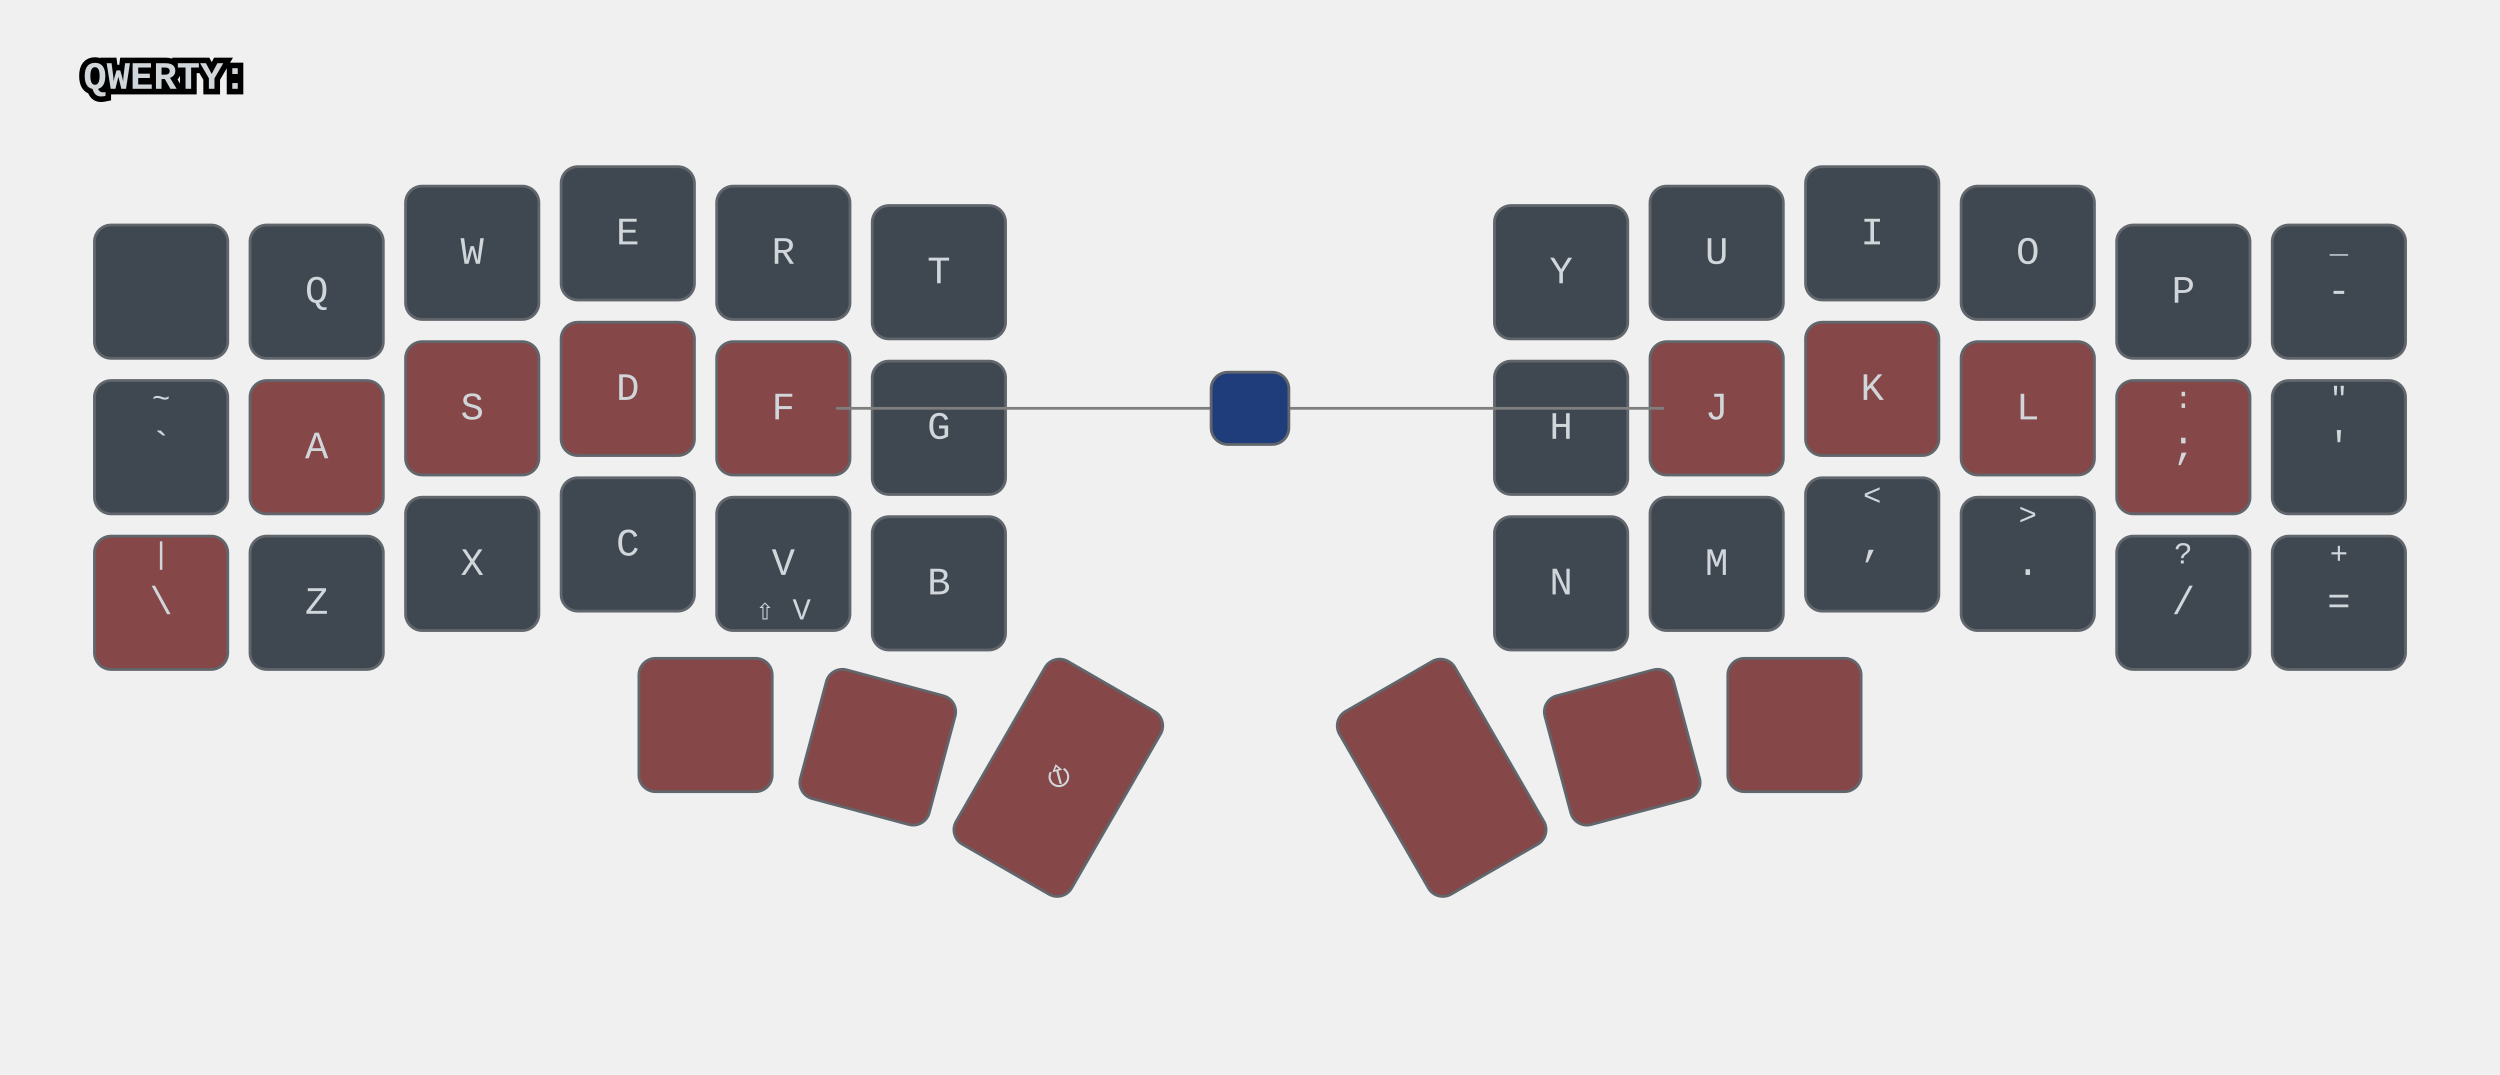
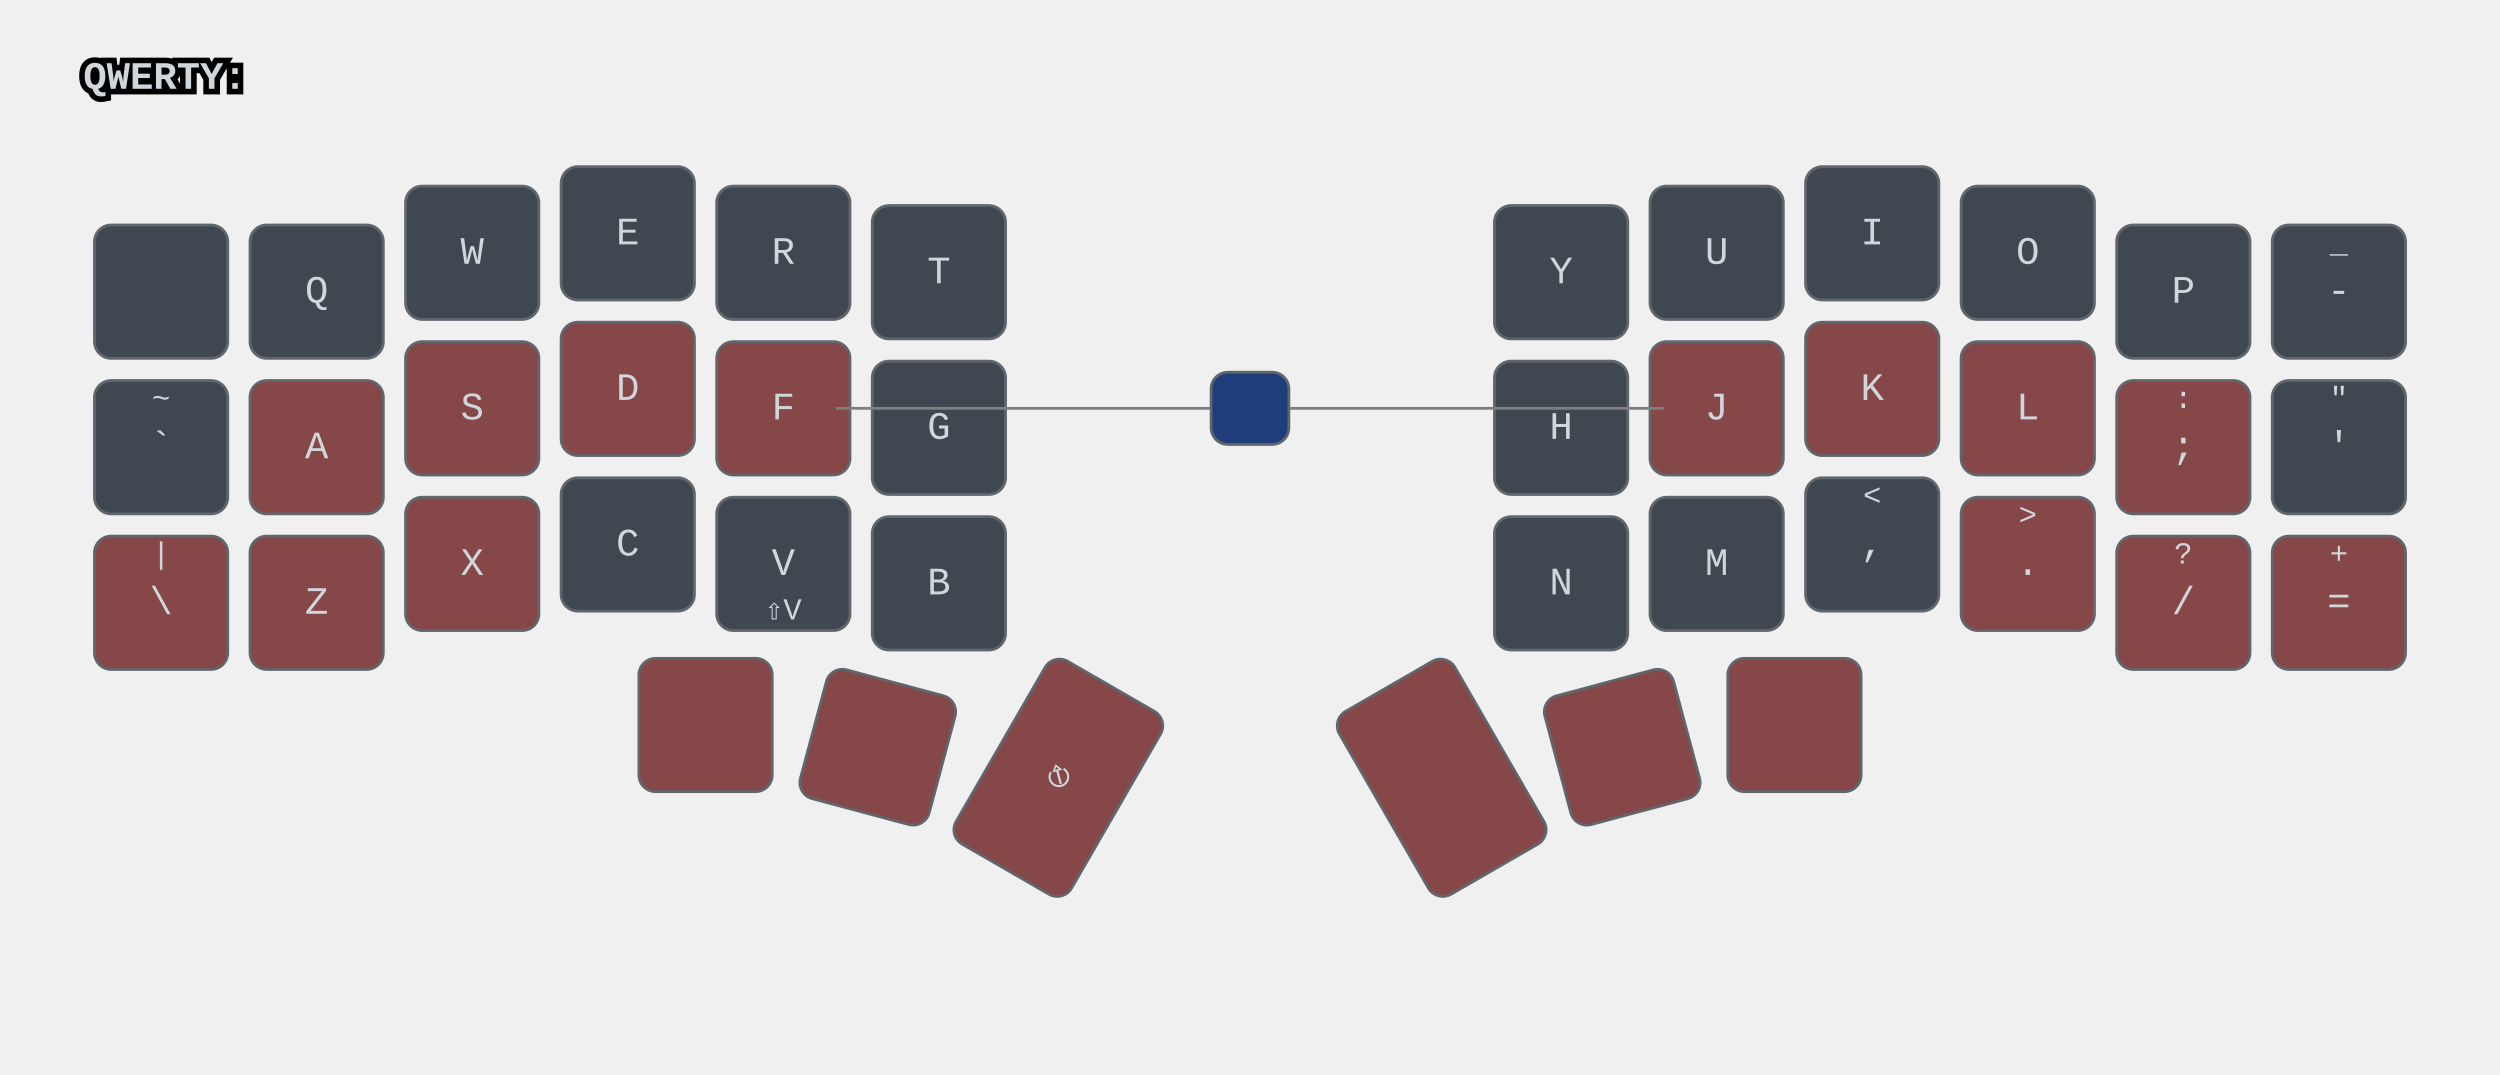
<svg xmlns="http://www.w3.org/2000/svg" xmlns:xlink="http://www.w3.org/1999/xlink" width="900" height="387" viewBox="0 0 900 387" class="keymap">
  <defs>/* start glyphs */
<svg id="mdi:apple-keyboard-caps">
      <svg id="mdi-apple-keyboard-caps" viewBox="0 0 24 24">
        <path d="M15,14V8H17.17L12,2.83L6.83,8H9V14H15M12,0L22,10H17V16H7V10H2L12,0M7,18H17V24H7V18M15,20H9V22H15V20Z" />
      </svg>
    </svg>
    <svg id="mdi:apple-keyboard-command">
      <svg id="mdi-apple-keyboard-command" viewBox="0 0 24 24">
        <path d="M6,2A4,4 0 0,1 10,6V8H14V6A4,4 0 0,1 18,2A4,4 0 0,1 22,6A4,4 0 0,1 18,10H16V14H18A4,4 0 0,1 22,18A4,4 0 0,1 18,22A4,4 0 0,1 14,18V16H10V18A4,4 0 0,1 6,22A4,4 0 0,1 2,18A4,4 0 0,1 6,14H8V10H6A4,4 0 0,1 2,6A4,4 0 0,1 6,2M16,18A2,2 0 0,0 18,20A2,2 0 0,0 20,18A2,2 0 0,0 18,16H16V18M14,10H10V14H14V10M6,16A2,2 0 0,0 4,18A2,2 0 0,0 6,20A2,2 0 0,0 8,18V16H6M8,6A2,2 0 0,0 6,4A2,2 0 0,0 4,6A2,2 0 0,0 6,8H8V6M18,8A2,2 0 0,0 20,6A2,2 0 0,0 18,4A2,2 0 0,0 16,6V8H18Z" />
      </svg>
    </svg>
    <svg id="mdi:apple-keyboard-control">
      <svg id="mdi-apple-keyboard-control" viewBox="0 0 24 24">
        <path d="M19.78,11.78L18.36,13.19L12,6.83L5.64,13.19L4.22,11.78L12,4L19.78,11.78Z" />
      </svg>
    </svg>
    <svg id="mdi:apple-keyboard-option">
      <svg id="mdi-apple-keyboard-option" viewBox="0 0 24 24">
        <path d="M3,4H9.11L16.15,18H21V20H14.88L7.84,6H3V4M14,4H21V6H14V4Z" />
      </svg>
    </svg>
    <svg id="mdi:apple-keyboard-shift">
      <svg id="mdi-apple-keyboard-shift" viewBox="0 0 24 24">
        <path d="M15,18V12H17.17L12,6.83L6.83,12H9V18H15M12,4L22,14H17V20H7V14H2L12,4Z" />
      </svg>
    </svg>
    <svg id="mdi:backspace">
      <svg id="mdi-backspace" viewBox="0 0 24 24">
        <path d="M22,3H7C6.31,3 5.77,3.35 5.41,3.88L0,12L5.41,20.11C5.77,20.64 6.31,21 7,21H22A2,2 0 0,0 24,19V5A2,2 0 0,0 22,3M19,15.59L17.59,17L14,13.41L10.41,17L9,15.59L12.59,12L9,8.41L10.41,7L14,10.59L17.59,7L19,8.41L15.41,12" />
      </svg>
    </svg>
    <svg id="mdi:backspace-reverse">
      <svg id="mdi-backspace-reverse" viewBox="0 0 24 24">
        <path d="M2,21H17C17.7,21 18.2,20.6 18.6,20.1L24,12L18.6,3.9C18.2,3.4 17.7,3 17,3H2A2,2 0 0,0 0,5V19A2,2 0 0,0 2,21M5,8.4L6.4,7L10,10.6L13.6,7L15,8.4L11.4,12L15,15.6L13.6,17L10,13.4L6.4,17L5,15.6L8.6,12" />
      </svg>
    </svg>
    <svg id="mdi:bluetooth-connect">
      <svg id="mdi-bluetooth-connect" viewBox="0 0 24 24">
        <path d="M19,10L17,12L19,14L21,12M14.88,16.29L13,18.17V14.41M13,5.83L14.88,7.71L13,9.58M17.71,7.71L12,2H11V9.58L6.41,5L5,6.41L10.59,12L5,17.58L6.41,19L11,14.41V22H12L17.71,16.29L13.41,12M7,12L5,10L3,12L5,14L7,12Z" />
      </svg>
    </svg>
    <svg id="mdi:bluetooth-off">
      <svg id="mdi-bluetooth-off" viewBox="0 0 24 24">
        <path d="M13,5.83L14.88,7.71L13.28,9.31L14.69,10.72L17.71,7.7L12,2H11V7.03L13,9.03M5.41,4L4,5.41L10.59,12L5,17.59L6.41,19L11,14.41V22H12L16.29,17.71L18.59,20L20,18.59M13,18.17V14.41L14.88,16.29" />
      </svg>
    </svg>
    <svg id="mdi:brightness-5">
      <svg id="mdi-brightness-5" viewBox="0 0 24 24">
        <path d="M12,18A6,6 0 0,1 6,12A6,6 0 0,1 12,6A6,6 0 0,1 18,12A6,6 0 0,1 12,18M20,15.31L23.31,12L20,8.69V4H15.31L12,0.69L8.69,4H4V8.69L0.69,12L4,15.31V20H8.69L12,23.31L15.31,20H20V15.31Z" />
      </svg>
    </svg>
    <svg id="mdi:brightness-7">
      <svg id="mdi-brightness-7" viewBox="0 0 24 24">
        <path d="M12,8A4,4 0 0,0 8,12A4,4 0 0,0 12,16A4,4 0 0,0 16,12A4,4 0 0,0 12,8M12,18A6,6 0 0,1 6,12A6,6 0 0,1 12,6A6,6 0 0,1 18,12A6,6 0 0,1 12,18M20,8.69V4H15.31L12,0.69L8.69,4H4V8.69L0.69,12L4,15.31V20H8.69L12,23.31L15.31,20H20V15.31L23.31,12L20,8.69Z" />
      </svg>
    </svg>
    <svg id="mdi:code-block-tags">
      <svg id="mdi-code-block-tags" viewBox="0 0 24 24">
        <path d="M5.59 3.41L7 4.82L3.82 8L7 11.18L5.59 12.6L1 8L5.59 3.41M11.41 3.41L16 8L11.41 12.6L10 11.18L13.18 8L10 4.82L11.41 3.41M22 6V18C22 19.11 21.11 20 20 20H4C2.9 20 2 19.11 2 18V14H4V18H20V6H17.03V4H20C21.11 4 22 4.89 22 6Z" />
      </svg>
    </svg>
    <svg id="mdi:content-copy">
      <svg id="mdi-content-copy" viewBox="0 0 24 24">
        <path d="M19,21H8V7H19M19,5H8A2,2 0 0,0 6,7V21A2,2 0 0,0 8,23H19A2,2 0 0,0 21,21V7A2,2 0 0,0 19,5M16,1H4A2,2 0 0,0 2,3V17H4V3H16V1Z" />
      </svg>
    </svg>
    <svg id="mdi:content-cut">
      <svg id="mdi-content-cut" viewBox="0 0 24 24">
        <path d="M19,3L13,9L15,11L22,4V3M12,12.5A0.5,0.5 0 0,1 11.5,12A0.5,0.5 0 0,1 12,11.5A0.5,0.5 0 0,1 12.5,12A0.5,0.5 0 0,1 12,12.5M6,20A2,2 0 0,1 4,18C4,16.89 4.9,16 6,16A2,2 0 0,1 8,18C8,19.11 7.1,20 6,20M6,8A2,2 0 0,1 4,6C4,4.89 4.9,4 6,4A2,2 0 0,1 8,6C8,7.11 7.1,8 6,8M9.64,7.64C9.87,7.14 10,6.59 10,6A4,4 0 0,0 6,2A4,4 0 0,0 2,6A4,4 0 0,0 6,10C6.59,10 7.14,9.87 7.64,9.64L10,12L7.64,14.36C7.14,14.13 6.59,14 6,14A4,4 0 0,0 2,18A4,4 0 0,0 6,22A4,4 0 0,0 10,18C10,17.41 9.87,16.86 9.64,16.36L12,14L19,21H22V20L9.64,7.64Z" />
      </svg>
    </svg>
    <svg id="mdi:content-paste">
      <svg id="mdi-content-paste" viewBox="0 0 24 24">
        <path d="M19,20H5V4H7V7H17V4H19M12,2A1,1 0 0,1 13,3A1,1 0 0,1 12,4A1,1 0 0,1 11,3A1,1 0 0,1 12,2M19,2H14.82C14.4,0.84 13.3,0 12,0C10.7,0 9.6,0.84 9.18,2H5A2,2 0 0,0 3,4V20A2,2 0 0,0 5,22H19A2,2 0 0,0 21,20V4A2,2 0 0,0 19,2Z" />
      </svg>
    </svg>
    <svg id="mdi:dock-window">
      <svg id="mdi-dock-window" viewBox="0 0 24 24">
        <path d="M18 18V20H4A2 2 0 0 1 2 18V8H4V18M22 6V14A2 2 0 0 1 20 16H8A2 2 0 0 1 6 14V6A2 2 0 0 1 8 4H20A2 2 0 0 1 22 6M20 6H8V14H20Z" />
      </svg>
    </svg>
    <svg id="mdi:folder-search-outline">
      <svg id="mdi-folder-search-outline" viewBox="0 0 24 24">
        <path d="M16.5,12C19,12 21,14 21,16.5C21,17.38 20.75,18.21 20.31,18.9L23.39,22L22,23.39L18.88,20.32C18.19,20.75 17.37,21 16.5,21C14,21 12,19 12,16.5C12,14 14,12 16.5,12M16.5,14A2.5,2.5 0 0,0 14,16.5A2.5,2.5 0 0,0 16.5,19A2.5,2.5 0 0,0 19,16.5A2.5,2.5 0 0,0 16.5,14M19,8H3V18H10.17C10.34,18.72 10.63,19.39 11,20H3C1.89,20 1,19.1 1,18V6C1,4.89 1.89,4 3,4H9L11,6H19A2,2 0 0,1 21,8V11.81C20.42,11.26 19.75,10.81 19,10.5V8Z" />
      </svg>
    </svg>
    <svg id="mdi:format-letter-ends-with">
      <svg id="mdi-format-letter-ends-with" viewBox="0 0 24 24">
        <path d="M11.14 4L6.43 16H8.36L9.32 13.43H14.67L15.64 16H17.57L12.86 4M12 6.29L14.03 11.71H9.96M20 14V18H2V20H22V14Z" />
      </svg>
    </svg>
    <svg id="mdi:format-letter-starts-with">
      <svg id="mdi-format-letter-starts-with" viewBox="0 0 24 24">
        <path d="M11.14 4L6.43 16H8.36L9.32 13.43H14.67L15.64 16H17.57L12.86 4M12 6.29L14.03 11.71H9.96M4 18V15H2V20H22V18Z" />
      </svg>
    </svg>
    <svg id="mdi:format-pilcrow-arrow-left">
      <svg id="mdi-format-pilcrow-arrow-left" viewBox="0 0 24 24">
        <path d="M8,17V14L4,18L8,22V19H20V17M10,10V15H12V4H14V15H16V4H18V2H10A4,4 0 0,0 6,6A4,4 0 0,0 10,10Z" />
      </svg>
    </svg>
    <svg id="mdi:format-pilcrow-arrow-right">
      <svg id="mdi-format-pilcrow-arrow-right" viewBox="0 0 24 24">
        <path d="M21,18L17,14V17H5V19H17V22M9,10V15H11V4H13V15H15V4H17V2H9A4,4 0 0,0 5,6A4,4 0 0,0 9,10Z" />
      </svg>
    </svg>
    <svg id="mdi:keyboard-return">
      <svg id="mdi-keyboard-return" viewBox="0 0 24 24">
        <path d="M19,7V11H5.83L9.41,7.41L8,6L2,12L8,18L9.41,16.58L5.83,13H21V7H19Z" />
      </svg>
    </svg>
    <svg id="mdi:keyboard-space">
      <svg id="mdi-keyboard-space" viewBox="0 0 24 24">
        <path d="M3 15H5V19H19V15H21V19C21 20.1 20.1 21 19 21H5C3.9 21 3 20.1 3 19V15Z" />
      </svg>
    </svg>
    <svg id="mdi:keyboard-tab">
      <svg id="mdi-keyboard-tab" viewBox="0 0 24 24">
        <path d="M20,18H22V6H20M11.59,7.41L15.17,11H1V13H15.17L11.59,16.58L13,18L19,12L13,6L11.59,7.41Z" />
      </svg>
    </svg>
    <svg id="mdi:keyboard-variant">
      <svg id="mdi-keyboard-variant" viewBox="0 0 24 24">
        <path d="M6,16H18V18H6V16M6,13V15H2V13H6M7,15V13H10V15H7M11,15V13H13V15H11M14,15V13H17V15H14M18,15V13H22V15H18M2,10H5V12H2V10M19,12V10H22V12H19M18,12H16V10H18V12M8,12H6V10H8V12M12,12H9V10H12V12M15,12H13V10H15V12M2,9V7H4V9H2M5,9V7H7V9H5M8,9V7H10V9H8M11,9V7H13V9H11M14,9V7H16V9H14M17,9V7H22V9H17Z" />
      </svg>
    </svg>
    <svg id="mdi:lightbulb-on-20">
      <svg id="mdi-lightbulb-on-20" viewBox="0 0 24 24">
        <path d="M1 11H4V13H1V11M4.9 3.5L3.5 4.9L5.6 7L7 5.6L4.9 3.5M13 1H11V4H13V1M20 11V13H23V11H20M10 22C10 22.6 10.4 23 11 23H13C13.6 23 14 22.6 14 22V21H10V22M19.1 3.5L17 5.6L18.4 7L20.5 4.9L19.1 3.5M18 12C18 14.2 16.8 16.2 15 17.2V19C15 19.6 14.6 20 14 20H10C9.4 20 9 19.6 9 19V17.2C7.2 16.2 6 14.2 6 12C6 8.7 8.7 6 12 6S18 8.7 18 12M16 12C16 9.79 14.21 8 12 8S8 9.79 8 12 9.79 16 12 16 16 14.21 16 12Z" />
      </svg>
    </svg>
    <svg id="mdi:lightbulb-on-90">
      <svg id="mdi-lightbulb-on-90" viewBox="0 0 24 24">
        <path d="M7 5.6L5.6 7L3.5 4.9L4.9 3.5L7 5.6M10 22C10 22.6 10.4 23 11 23H13C13.6 23 14 22.6 14 22V21H10V22M1 13H4V11H1V13M13 1H11V4H13V1M20 11V13H23V11H20M19.1 3.5L17 5.6L18.4 7L20.5 4.9L19.1 3.5M18 12C18 14.2 16.8 16.2 15 17.2V19C15 19.6 14.6 20 14 20H10C9.4 20 9 19.6 9 19V17.2C7.2 16.2 6 14.2 6 12C6 8.7 8.7 6 12 6S18 8.7 18 12M12 8C11 8 10.09 8.38 9.39 9H14.61C13.91 8.38 13 8 12 8Z" />
      </svg>
    </svg>
    <svg id="mdi:lock-outline">
      <svg id="mdi-lock-outline" viewBox="0 0 24 24">
        <path d="M12,17C10.89,17 10,16.1 10,15C10,13.89 10.89,13 12,13A2,2 0 0,1 14,15A2,2 0 0,1 12,17M18,20V10H6V20H18M18,8A2,2 0 0,1 20,10V20A2,2 0 0,1 18,22H6C4.89,22 4,21.1 4,20V10C4,8.89 4.89,8 6,8H7V6A5,5 0 0,1 12,1A5,5 0 0,1 17,6V8H18M12,3A3,3 0 0,0 9,6V8H15V6A3,3 0 0,0 12,3Z" />
      </svg>
    </svg>
-     <svg id="mdi:music">
-       <svg id="mdi-music" viewBox="0 0 24 24">
-         <path d="M21,3V15.5A3.5,3.5 0 0,1 17.5,19A3.5,3.5 0 0,1 14,15.5A3.5,3.5 0 0,1 17.5,12C18.04,12 18.55,12.12 19,12.34V6.47L9,8.6V17.5A3.5,3.5 0 0,1 5.5,21A3.5,3.5 0 0,1 2,17.5A3.5,3.5 0 0,1 5.5,14C6.04,14 6.55,14.12 7,14.34V6L21,3Z" />
+     <svg id="mdi:mouse">
+       <svg id="mdi-mouse" viewBox="0 0 24 24">
+         <path d="M11,1.07C7.05,1.56 4,4.92 4,9H11M4,15A8,8 0 0,0 12,23A8,8 0 0,0 20,15V11H4M13,1.07V9H20C20,4.92 16.94,1.56 13,1.07Z" />
+       </svg>
+     </svg>
+     <svg id="mdi:mouse-left-click-outline">
+       <svg id="mdi-mouse-left-click-outline" viewBox="0 0 24 24">
+         <path d="M13 9V1.07C13.7 1.16 14.37 1.33 15 1.59C17.33 2.53 19.11 4.53 19.75 7C19.91 7.64 20 8.31 20 9H13M17.66 7C17.18 5.65 16.23 4.5 15 3.81V7H17.66M6 15V13H18V15C18 16.59 17.37 18.12 16.24 19.24C15.12 20.37 13.59 21 12 21C10.41 21 8.88 20.37 7.76 19.24C6.63 18.12 6 16.59 6 15M4 15C4 17.12 4.84 19.16 6.34 20.66C7.84 22.16 9.88 23 12 23C14.12 23 16.16 22.16 17.66 20.66C19.16 19.16 20 17.12 20 15V11H4V15M11 9V1.07C7.06 1.56 4 4.92 4 9H11Z" />
+       </svg>
+     </svg>
+     <svg id="mdi:mouse-right-click-outline">
+       <svg id="mdi-mouse-right-click-outline" viewBox="0 0 24 24">
+         <path d="M13 9V1.07C16.94 1.56 20 4.92 20 9H13M11 9V1.07C10.3 1.16 9.63 1.33 9 1.59C6.67 2.53 4.89 4.53 4.25 7C4.09 7.64 4 8.31 4 9H11M6.34 7C6.82 5.65 7.78 4.5 9 3.81V7H6.34M6 15V13H18V15C18 16.59 17.37 18.12 16.24 19.24C15.12 20.37 13.59 21 12 21C10.41 21 8.88 20.37 7.76 19.24C6.63 18.12 6 16.59 6 15M4 15C4 17.12 4.84 19.16 6.34 20.66C7.84 22.16 9.88 23 12 23C14.12 23 16.16 22.16 17.66 20.66C19.16 19.16 20 17.12 20 15V11H4V15Z" />
      </svg>
    </svg>
    <svg id="mdi:numeric-1-box-multiple-outline">
      <svg id="mdi-numeric-1-box-multiple-outline" viewBox="0 0 24 24">
        <path d="M21,17H7V3H21M21,1H7A2,2 0 0,0 5,3V17A2,2 0 0,0 7,19H21A2,2 0 0,0 23,17V3A2,2 0 0,0 21,1M14,15H16V5H12V7H14M3,5H1V21A2,2 0 0,0 3,23H19V21H3V5Z" />
      </svg>
    </svg>
    <svg id="mdi:numeric-2-box-multiple-outline">
      <svg id="mdi-numeric-2-box-multiple-outline" viewBox="0 0 24 24">
        <path d="M17,13H13V11H15A2,2 0 0,0 17,9V7C17,5.89 16.1,5 15,5H11V7H15V9H13A2,2 0 0,0 11,11V15H17M21,17H7V3H21M21,1H7A2,2 0 0,0 5,3V17A2,2 0 0,0 7,19H21A2,2 0 0,0 23,17V3A2,2 0 0,0 21,1M3,5H1V21A2,2 0 0,0 3,23H19V21H3V5Z" />
      </svg>
    </svg>
    <svg id="mdi:numeric-3-box-multiple-outline">
      <svg id="mdi-numeric-3-box-multiple-outline" viewBox="0 0 24 24">
        <path d="M17,13V11.5A1.5,1.5 0 0,0 15.5,10A1.5,1.5 0 0,0 17,8.5V7C17,5.89 16.1,5 15,5H11V7H15V9H13V11H15V13H11V15H15A2,2 0 0,0 17,13M3,5H1V21A2,2 0 0,0 3,23H19V21H3M21,17H7V3H21M21,1H7A2,2 0 0,0 5,3V17A2,2 0 0,0 7,19H21A2,2 0 0,0 23,17V3A2,2 0 0,0 21,1Z" />
      </svg>
    </svg>
    <svg id="mdi:numeric-4-box-multiple-outline">
      <svg id="mdi-numeric-4-box-multiple-outline" viewBox="0 0 24 24">
        <path d="M21,17H7V3H21M21,1H7A2,2 0 0,0 5,3V17A2,2 0 0,0 7,19H21A2,2 0 0,0 23,17V3A2,2 0 0,0 21,1M15,15H17V5H15V9H13V5H11V11H15M3,5H1V21A2,2 0 0,0 3,23H19V21H3V5Z" />
      </svg>
    </svg>
+     <svg id="mdi:numeric-5-box-multiple-outline">
+       <svg id="mdi-numeric-5-box-multiple-outline" viewBox="0 0 24 24">
+         <path d="M17,13V11C17,9.89 16.1,9 15,9H13V7H17V5H11V11H15V13H11V15H15A2,2 0 0,0 17,13M3,5H1V21A2,2 0 0,0 3,23H19V21H3M21,17H7V3H21M21,1H7A2,2 0 0,0 5,3V17A2,2 0 0,0 7,19H21A2,2 0 0,0 23,17V3A2,2 0 0,0 21,1Z" />
+       </svg>
+     </svg>
    <svg id="mdi:numeric-6-box-multiple-outline">
      <svg id="mdi-numeric-6-box-multiple-outline" viewBox="0 0 24 24">
        <path d="M13,11H15V13H13M13,15H15A2,2 0 0,0 17,13V11C17,9.89 16.1,9 15,9H13V7H17V5H13A2,2 0 0,0 11,7V13C11,14.11 11.9,15 13,15M21,17H7V3H21M21,1H7A2,2 0 0,0 5,3V17A2,2 0 0,0 7,19H21A2,2 0 0,0 23,17V3A2,2 0 0,0 21,1M3,5H1V21A2,2 0 0,0 3,23H19V21H3V5Z" />
      </svg>
    </svg>
+     <svg id="mdi:numeric-7-box-multiple-outline">
+       <svg id="mdi-numeric-7-box-multiple-outline" viewBox="0 0 24 24">
+         <path d="M13,15L17,7V5H11V7H15L11,15M21,17H7V3H21M21,1H7A2,2 0 0,0 5,3V17A2,2 0 0,0 7,19H21A2,2 0 0,0 23,17V3A2,2 0 0,0 21,1M3,5H1V21A2,2 0 0,0 3,23H19V21H3V5Z" />
+       </svg>
+     </svg>
+     <svg id="mdi:numeric-8-box-multiple-outline">
+       <svg id="mdi-numeric-8-box-multiple-outline" viewBox="0 0 24 24">
+         <path d="M13,11H15V13H13M13,7H15V9H13M13,15H15A2,2 0 0,0 17,13V11.5A1.5,1.5 0 0,0 15.5,10A1.5,1.5 0 0,0 17,8.5V7C17,5.89 16.1,5 15,5H13A2,2 0 0,0 11,7V8.5A1.5,1.5 0 0,0 12.5,10A1.5,1.5 0 0,0 11,11.5V13C11,14.11 11.9,15 13,15M21,17H7V3H21M21,1H7A2,2 0 0,0 5,3V17A2,2 0 0,0 7,19H21A2,2 0 0,0 23,17V3A2,2 0 0,0 21,1M3,5H1V21A2,2 0 0,0 3,23H19V21H3V5Z" />
+       </svg>
+     </svg>
    <svg id="mdi:palette-outline">
      <svg id="mdi-palette-outline" viewBox="0 0 24 24">
        <path d="M12,22A10,10 0 0,1 2,12A10,10 0 0,1 12,2C17.5,2 22,6 22,11A6,6 0 0,1 16,17H14.2C13.9,17 13.7,17.2 13.7,17.5C13.7,17.6 13.8,17.7 13.8,17.8C14.2,18.3 14.4,18.9 14.4,19.5C14.5,20.9 13.4,22 12,22M12,4A8,8 0 0,0 4,12A8,8 0 0,0 12,20C12.3,20 12.5,19.8 12.5,19.5C12.5,19.3 12.4,19.2 12.4,19.1C12,18.6 11.8,18.1 11.8,17.5C11.8,16.1 12.9,15 14.3,15H16A4,4 0 0,0 20,11C20,7.1 16.4,4 12,4M6.5,10C7.3,10 8,10.7 8,11.5C8,12.3 7.3,13 6.5,13C5.7,13 5,12.3 5,11.5C5,10.7 5.7,10 6.5,10M9.5,6C10.3,6 11,6.7 11,7.5C11,8.3 10.3,9 9.5,9C8.7,9 8,8.3 8,7.5C8,6.7 8.7,6 9.5,6M14.5,6C15.3,6 16,6.7 16,7.5C16,8.3 15.3,9 14.5,9C13.7,9 13,8.3 13,7.5C13,6.7 13.7,6 14.5,6M17.5,10C18.3,10 19,10.7 19,11.5C19,12.3 18.3,13 17.5,13C16.7,13 16,12.3 16,11.5C16,10.7 16.7,10 17.5,10Z" />
      </svg>
    </svg>
    <svg id="mdi:play-pause">
      <svg id="mdi-play-pause" viewBox="0 0 24 24">
        <path d="M3,5V19L11,12M13,19H16V5H13M18,5V19H21V5" />
      </svg>
    </svg>
    <svg id="mdi:power">
      <svg id="mdi-power" viewBox="0 0 24 24">
        <path d="M16.56,5.44L15.11,6.89C16.84,7.94 18,9.83 18,12A6,6 0 0,1 12,18A6,6 0 0,1 6,12C6,9.83 7.16,7.94 8.88,6.88L7.44,5.44C5.36,6.88 4,9.28 4,12A8,8 0 0,0 12,20A8,8 0 0,0 20,12C20,9.28 18.64,6.88 16.56,5.44M13,3H11V13H13" />
      </svg>
    </svg>
    <svg id="mdi:power-plug-outline">
      <svg id="mdi-power-plug-outline" viewBox="0 0 24 24">
        <path d="M16 7V3H14V7H10V3H8V7C7 7 6 8 6 9V14.5L9.5 18V21H14.5V18L18 14.5V9C18 8 17 7 16 7M16 13.67L13.09 16.59L12.67 17H11.33L10.92 16.59L8 13.67V9.09C8 9.06 8.06 9 8.09 9H15.92C15.95 9 16 9.06 16 9.09V13.67Z" />
      </svg>
    </svg>
    <svg id="mdi:redo">
      <svg id="mdi-redo" viewBox="0 0 24 24">
        <path d="M18.4,10.6C16.55,9 14.15,8 11.5,8C6.85,8 2.92,11.03 1.54,15.22L3.9,16C4.95,12.81 7.95,10.5 11.5,10.5C13.45,10.5 15.23,11.22 16.62,12.38L13,16H22V7L18.4,10.6Z" />
      </svg>
    </svg>
    <svg id="mdi:restart">
      <svg id="mdi-restart" viewBox="0 0 24 24">
        <path d="M12,4C14.1,4 16.1,4.8 17.6,6.3C20.7,9.4 20.7,14.5 17.6,17.6C15.8,19.5 13.3,20.2 10.9,19.9L11.4,17.9C13.1,18.1 14.9,17.5 16.2,16.2C18.5,13.9 18.5,10.1 16.2,7.7C15.1,6.6 13.5,6 12,6V10.6L7,5.6L12,0.6V4M6.3,17.6C3.7,15 3.3,11 5.1,7.9L6.6,9.4C5.5,11.6 5.9,14.4 7.8,16.2C8.3,16.7 8.9,17.1 9.6,17.4L9,19.4C8,19 7.1,18.4 6.3,17.6Z" />
      </svg>
    </svg>
    <svg id="mdi:skip-backward">
      <svg id="mdi-skip-backward" viewBox="0 0 24 24">
        <path d="M20,5V19L13,12M6,5V19H4V5M13,5V19L6,12" />
      </svg>
    </svg>
    <svg id="mdi:skip-forward">
      <svg id="mdi-skip-forward" viewBox="0 0 24 24">
        <path d="M4,5V19L11,12M18,5V19H20V5M11,5V19L18,12" />
      </svg>
    </svg>
    <svg id="mdi:stop">
      <svg id="mdi-stop" viewBox="0 0 24 24">
        <path d="M18,18H6V6H18V18Z" />
      </svg>
    </svg>
    <svg id="mdi:undo">
      <svg id="mdi-undo" viewBox="0 0 24 24">
        <path d="M12.5,8C9.85,8 7.45,9 5.6,10.6L2,7V16H11L7.38,12.38C8.77,11.22 10.54,10.5 12.5,10.5C16.04,10.5 19.05,12.81 20.1,16L22.47,15.22C21.08,11.03 17.15,8 12.5,8Z" />
+       </svg>
+     </svg>
+     <svg id="mdi:unfold-more-horizontal">
+       <svg id="mdi-unfold-more-horizontal" viewBox="0 0 24 24">
+         <path d="M12,18.17L8.83,15L7.42,16.41L12,21L16.59,16.41L15.17,15M12,5.83L15.17,9L16.58,7.59L12,3L7.41,7.59L8.83,9L12,5.83Z" />
+       </svg>
+     </svg>
+     <svg id="mdi:unfold-more-vertical">
+       <svg id="mdi-unfold-more-vertical" viewBox="0 0 24 24">
+         <path d="M18.17,12L15,8.83L16.41,7.41L21,12L16.41,16.58L15,15.17L18.17,12M5.83,12L9,15.17L7.59,16.59L3,12L7.59,7.42L9,8.83L5.83,12Z" />
      </svg>
    </svg>
    <svg id="mdi:usb">
      <svg id="mdi-usb" viewBox="0 0 24 24">
        <path d="M15,7V11H16V13H13V5H15L12,1L9,5H11V13H8V10.93C8.7,10.56 9.2,9.85 9.2,9C9.2,7.78 8.21,6.8 7,6.8C5.78,6.8 4.8,7.78 4.8,9C4.8,9.85 5.3,10.56 6,10.93V13A2,2 0 0,0 8,15H11V18.05C10.29,18.41 9.8,19.15 9.8,20A2.2,2.2 0 0,0 12,22.2A2.2,2.2 0 0,0 14.2,20C14.2,19.15 13.71,18.41 13,18.05V15H16A2,2 0 0,0 18,13V11H19V7H15Z" />
      </svg>
    </svg>
    <svg id="mdi:view-dashboard-outline">
      <svg id="mdi-view-dashboard-outline" viewBox="0 0 24 24">
        <path d="M19,5V7H15V5H19M9,5V11H5V5H9M19,13V19H15V13H19M9,17V19H5V17H9M21,3H13V9H21V3M11,3H3V13H11V3M21,11H13V21H21V11M11,15H3V21H11V15Z" />
      </svg>
    </svg>
    <svg id="mdi:volume-minus">
      <svg id="mdi-volume-minus" viewBox="0 0 24 24">
        <path d="M3,9H7L12,4V20L7,15H3V9M14,11H22V13H14V11Z" />
      </svg>
    </svg>
    <svg id="mdi:volume-off">
      <svg id="mdi-volume-off" viewBox="0 0 24 24">
        <path d="M12,4L9.91,6.09L12,8.18M4.27,3L3,4.27L7.73,9H3V15H7L12,20V13.27L16.25,17.53C15.58,18.04 14.83,18.46 14,18.7V20.77C15.38,20.45 16.63,19.82 17.68,18.96L19.73,21L21,19.73L12,10.73M19,12C19,12.94 18.8,13.82 18.46,14.64L19.97,16.15C20.62,14.91 21,13.5 21,12C21,7.72 18,4.14 14,3.23V5.29C16.89,6.15 19,8.83 19,12M16.5,12C16.5,10.23 15.5,8.71 14,7.97V10.18L16.45,12.63C16.5,12.43 16.5,12.21 16.5,12Z" />
      </svg>
    </svg>
    <svg id="mdi:volume-plus">
      <svg id="mdi-volume-plus" viewBox="0 0 24 24">
        <path d="M3,9H7L12,4V20L7,15H3V9M14,11H17V8H19V11H22V13H19V16H17V13H14V11Z" />
      </svg>
    </svg>
    <svg id="mdi:web">
      <svg id="mdi-web" viewBox="0 0 24 24">
        <path d="M16.36,14C16.44,13.34 16.5,12.68 16.5,12C16.5,11.32 16.44,10.66 16.36,10H19.74C19.9,10.64 20,11.31 20,12C20,12.69 19.9,13.36 19.74,14M14.59,19.56C15.19,18.45 15.65,17.25 15.97,16H18.92C17.96,17.65 16.43,18.93 14.59,19.56M14.34,14H9.66C9.56,13.34 9.5,12.68 9.5,12C9.5,11.32 9.56,10.65 9.66,10H14.34C14.43,10.65 14.5,11.32 14.5,12C14.5,12.68 14.43,13.34 14.34,14M12,19.96C11.17,18.76 10.5,17.43 10.09,16H13.91C13.5,17.43 12.83,18.76 12,19.96M8,8H5.08C6.03,6.34 7.57,5.06 9.4,4.44C8.8,5.55 8.35,6.75 8,8M5.08,16H8C8.35,17.25 8.8,18.45 9.4,19.56C7.57,18.93 6.03,17.65 5.08,16M4.26,14C4.1,13.36 4,12.69 4,12C4,11.31 4.1,10.64 4.26,10H7.64C7.56,10.66 7.5,11.32 7.5,12C7.5,12.68 7.56,13.34 7.64,14M12,4.03C12.83,5.23 13.5,6.57 13.91,8H10.09C10.5,6.57 11.17,5.23 12,4.03M18.92,8H15.97C15.65,6.75 15.19,5.55 14.59,4.44C16.43,5.07 17.96,6.34 18.92,8M12,2C6.47,2 2,6.5 2,12A10,10 0 0,0 12,22A10,10 0 0,0 22,12A10,10 0 0,0 12,2Z" />
      </svg>
    </svg>
    <svg id="mdi:window-maximize">
      <svg id="mdi-window-maximize" viewBox="0 0 24 24">
        <path d="M4,4H20V20H4V4M6,8V18H18V8H6Z" />
      </svg>
    </svg>
    <svg id="mdi:window-restore">
      <svg id="mdi-window-restore" viewBox="0 0 24 24">
        <path d="M4,8H8V4H20V16H16V20H4V8M16,8V14H18V6H10V8H16M6,12V18H14V12H6Z" />
      </svg>
    </svg>
  </defs>/* end glyphs */
<style>/* inherit to force styles through use tags */
svg path {
    fill: inherit;
}

/* font and background color specifications */
svg.keymap {
    font-family: SFMono-Regular,Consolas,Liberation Mono,Menlo,monospace;
    font-size: 14px;
    font-kerning: normal;
    text-rendering: optimizeLegibility;
    fill: #24292e;
}

/* default key styling */
rect.key {
    fill: #f6f8fa;
}

rect.key, rect.combo {
    stroke: #c9cccf;
    stroke-width: 1;
}

/* default key side styling, only used is draw_key_sides is set */
rect.side {
    filter: brightness(90%);
}

/* color accent for combo boxes */
rect.combo, rect.combo-separate {
    fill: #cdf;
}

/* color accent for held keys */
rect.held, rect.combo.held {
    fill: #fdd;
}

/* color accent for ghost (optional) keys */
rect.ghost, rect.combo.ghost {
    stroke-dasharray: 4, 4;
    stroke-width: 2;
}

text {
    text-anchor: middle;
    dominant-baseline: middle;
}

/* styling for layer labels */
text.label {
    font-weight: bold;
    text-anchor: start;
    stroke: white;
    stroke-width: 4;
    paint-order: stroke;
}

/* styling for optional footer */
text.footer {
    text-anchor: end;
    dominant-baseline: auto;
    stroke: white;
    stroke-width: 4;
    paint-order: stroke;
}

/* styling for combo tap, and key hold/shifted label text */
text.combo, text.hold, text.shifted {
    font-size: 11px;
}

text.hold {
    text-anchor: middle;
    dominant-baseline: auto;
}

text.shifted {
    text-anchor: middle;
    dominant-baseline: hanging;
}

/* styling for hold/shifted label text in combo box */
text.combo.hold, text.combo.shifted {
    font-size: 8px;
}

/* lighter symbol for transparent keys */
text.trans {
    fill: #7b7e81;
}

/* styling for combo dendrons */
path.combo {
    stroke-width: 1;
    stroke: gray;
    fill: none;
}

/* Start Tabler Icons Cleanup */
/* cannot use height/width with glyphs */
.icon-tabler &gt; path {
    fill: inherit;
    stroke: inherit;
    stroke-width: 2;
}
/* hide tabler's default box */
.icon-tabler &gt; path[stroke="none"][fill="none"] {
    visibility: hidden;
}
/* End Tabler Icons Cleanup */

svg.keymap { fill: #d1d6db; }
rect.key { fill: #3f4750; }
rect.key, rect.combo { stroke: #60666c; }
rect.combo, rect.combo-separate { fill: #1f3d7a; }
rect.held, rect.combo.held { fill: #854747; }
text.label, text.footer { stroke: black; }
text.trans { fill: #7e8184; }
path.combo { stroke: #7f7f7f; }

rect.ghost { fill: #7b7e81; }
</style>
  <g transform="translate(30, 0)" class="layer-QWERTY">
    <text x="0" y="28" class="label">QWERTY:</text>
    <g transform="translate(0, 56)">
      <g transform="translate(28, 49)" class="key keypos-0">
        <rect rx="6" ry="6" x="-24" y="-24" width="48" height="48" class="key" />
        <use href="#mdi:keyboard-tab" xlink:href="#mdi:keyboard-tab" x="-7" y="-7" height="14" width="14.0" class="key tap glyph mdi:keyboard-tab" />
      </g>
      <g transform="translate(84, 49)" class="key keypos-1">
        <rect rx="6" ry="6" x="-24" y="-24" width="48" height="48" class="key" />
        <text x="0" y="0" class="key tap">Q</text>
      </g>
      <g transform="translate(140, 35)" class="key keypos-2">
        <rect rx="6" ry="6" x="-24" y="-24" width="48" height="48" class="key" />
        <text x="0" y="0" class="key tap">W</text>
      </g>
      <g transform="translate(196, 28)" class="key keypos-3">
        <rect rx="6" ry="6" x="-24" y="-24" width="48" height="48" class="key" />
        <text x="0" y="0" class="key tap">E</text>
      </g>
      <g transform="translate(252, 35)" class="key keypos-4">
        <rect rx="6" ry="6" x="-24" y="-24" width="48" height="48" class="key" />
        <text x="0" y="0" class="key tap">R</text>
      </g>
      <g transform="translate(308, 42)" class="key keypos-5">
        <rect rx="6" ry="6" x="-24" y="-24" width="48" height="48" class="key" />
        <text x="0" y="0" class="key tap">T</text>
      </g>
      <g transform="translate(532, 42)" class="key keypos-6">
        <rect rx="6" ry="6" x="-24" y="-24" width="48" height="48" class="key" />
        <text x="0" y="0" class="key tap">Y</text>
      </g>
      <g transform="translate(588, 35)" class="key keypos-7">
        <rect rx="6" ry="6" x="-24" y="-24" width="48" height="48" class="key" />
        <text x="0" y="0" class="key tap">U</text>
      </g>
      <g transform="translate(644, 28)" class="key keypos-8">
        <rect rx="6" ry="6" x="-24" y="-24" width="48" height="48" class="key" />
        <text x="0" y="0" class="key tap">I</text>
      </g>
      <g transform="translate(700, 35)" class="key keypos-9">
        <rect rx="6" ry="6" x="-24" y="-24" width="48" height="48" class="key" />
        <text x="0" y="0" class="key tap">O</text>
      </g>
      <g transform="translate(756, 49)" class="key keypos-10">
        <rect rx="6" ry="6" x="-24" y="-24" width="48" height="48" class="key" />
        <text x="0" y="0" class="key tap">P</text>
      </g>
      <g transform="translate(812, 49)" class="key keypos-11">
        <rect rx="6" ry="6" x="-24" y="-24" width="48" height="48" class="key" />
        <text x="0" y="0" class="key tap">-</text>
        <text x="0" y="-20" class="key shifted">_</text>
      </g>
      <g transform="translate(28, 105)" class="key keypos-12">
        <rect rx="6" ry="6" x="-24" y="-24" width="48" height="48" class="key" />
        <text x="0" y="0" class="key tap">`</text>
        <text x="0" y="-20" class="key shifted">~</text>
      </g>
      <g transform="translate(84, 105)" class="key held keypos-13">
        <rect rx="6" ry="6" x="-24" y="-24" width="48" height="48" class="key held" />
        <text x="0" y="0" class="key held tap">A</text>
        <use href="#mdi:apple-keyboard-control" xlink:href="#mdi:apple-keyboard-control" x="-6" y="8" height="12" width="12.0" class="key held hold glyph mdi:apple-keyboard-control" />
      </g>
      <g transform="translate(140, 91)" class="key held keypos-14">
        <rect rx="6" ry="6" x="-24" y="-24" width="48" height="48" class="key held" />
        <text x="0" y="0" class="key held tap">S</text>
        <use href="#mdi:apple-keyboard-option" xlink:href="#mdi:apple-keyboard-option" x="-6" y="8" height="12" width="12.0" class="key held hold glyph mdi:apple-keyboard-option" />
      </g>
      <g transform="translate(196, 84)" class="key held keypos-15">
        <rect rx="6" ry="6" x="-24" y="-24" width="48" height="48" class="key held" />
        <text x="0" y="0" class="key held tap">D</text>
        <use href="#mdi:apple-keyboard-command" xlink:href="#mdi:apple-keyboard-command" x="-6" y="8" height="12" width="12.0" class="key held hold glyph mdi:apple-keyboard-command" />
      </g>
      <g transform="translate(252, 91)" class="key held keypos-16">
        <rect rx="6" ry="6" x="-24" y="-24" width="48" height="48" class="key held" />
        <text x="0" y="0" class="key held tap">F</text>
        <use href="#mdi:apple-keyboard-shift" xlink:href="#mdi:apple-keyboard-shift" x="-6" y="8" height="12" width="12.0" class="key held hold glyph mdi:apple-keyboard-shift" />
      </g>
      <g transform="translate(308, 98)" class="key keypos-17">
        <rect rx="6" ry="6" x="-24" y="-24" width="48" height="48" class="key" />
        <text x="0" y="0" class="key tap">G</text>
      </g>
      <g transform="translate(532, 98)" class="key keypos-18">
        <rect rx="6" ry="6" x="-24" y="-24" width="48" height="48" class="key" />
        <text x="0" y="0" class="key tap">H</text>
      </g>
      <g transform="translate(588, 91)" class="key held keypos-19">
        <rect rx="6" ry="6" x="-24" y="-24" width="48" height="48" class="key held" />
        <text x="0" y="0" class="key held tap">J</text>
        <use href="#mdi:apple-keyboard-shift" xlink:href="#mdi:apple-keyboard-shift" x="-6" y="8" height="12" width="12.0" class="key held hold glyph mdi:apple-keyboard-shift" />
      </g>
      <g transform="translate(644, 84)" class="key held keypos-20">
        <rect rx="6" ry="6" x="-24" y="-24" width="48" height="48" class="key held" />
        <text x="0" y="0" class="key held tap">K</text>
        <use href="#mdi:apple-keyboard-command" xlink:href="#mdi:apple-keyboard-command" x="-6" y="8" height="12" width="12.0" class="key held hold glyph mdi:apple-keyboard-command" />
      </g>
      <g transform="translate(700, 91)" class="key held keypos-21">
        <rect rx="6" ry="6" x="-24" y="-24" width="48" height="48" class="key held" />
        <text x="0" y="0" class="key held tap">L</text>
        <use href="#mdi:apple-keyboard-option" xlink:href="#mdi:apple-keyboard-option" x="-6" y="8" height="12" width="12.0" class="key held hold glyph mdi:apple-keyboard-option" />
      </g>
      <g transform="translate(756, 105)" class="key held keypos-22">
        <rect rx="6" ry="6" x="-24" y="-24" width="48" height="48" class="key held" />
        <text x="0" y="0" class="key held tap">;</text>
        <use href="#mdi:apple-keyboard-control" xlink:href="#mdi:apple-keyboard-control" x="-6" y="8" height="12" width="12.0" class="key held hold glyph mdi:apple-keyboard-control" />
        <text x="0" y="-20" class="key held shifted">:</text>
      </g>
      <g transform="translate(812, 105)" class="key keypos-23">
        <rect rx="6" ry="6" x="-24" y="-24" width="48" height="48" class="key" />
        <text x="0" y="0" class="key tap">'</text>
        <text x="0" y="-20" class="key shifted">"</text>
      </g>
      <g transform="translate(28, 161)" class="key held keypos-24">
        <rect rx="6" ry="6" x="-24" y="-24" width="48" height="48" class="key held" />
        <text x="0" y="0" class="key held tap">\</text>
        <use href="#mdi:web" xlink:href="#mdi:web" x="-6" y="8" height="12" width="12.0" class="key held hold glyph mdi:web" />
        <text x="0" y="-20" class="key held shifted">|</text>
      </g>
-       <g transform="translate(84, 161)" class="key keypos-25">
-         <rect rx="6" ry="6" x="-24" y="-24" width="48" height="48" class="key" />
-         <text x="0" y="0" class="key tap">Z</text>
-       </g>
-       <g transform="translate(140, 147)" class="key keypos-26">
-         <rect rx="6" ry="6" x="-24" y="-24" width="48" height="48" class="key" />
-         <text x="0" y="0" class="key tap">X</text>
+       <g transform="translate(84, 161)" class="key held keypos-25">
+         <rect rx="6" ry="6" x="-24" y="-24" width="48" height="48" class="key held" />
+         <text x="0" y="0" class="key held tap">Z</text>
+         <use href="#mdi:numeric-7-box-multiple-outline" xlink:href="#mdi:numeric-7-box-multiple-outline" x="-6" y="8" height="12" width="12.0" class="key held hold glyph mdi:numeric-7-box-multiple-outline" />
+       </g>
+       <g transform="translate(140, 147)" class="key held keypos-26">
+         <rect rx="6" ry="6" x="-24" y="-24" width="48" height="48" class="key held" />
+         <text x="0" y="0" class="key held tap">X</text>
+         <use href="#mdi:numeric-5-box-multiple-outline" xlink:href="#mdi:numeric-5-box-multiple-outline" x="-6" y="8" height="12" width="12.0" class="key held hold glyph mdi:numeric-5-box-multiple-outline" />
      </g>
      <g transform="translate(196, 140)" class="key keypos-27">
        <rect rx="6" ry="6" x="-24" y="-24" width="48" height="48" class="key" />
        <text x="0" y="0" class="key tap">C</text>
      </g>
      <g transform="translate(252, 147)" class="key keypos-28">
        <rect rx="6" ry="6" x="-24" y="-24" width="48" height="48" class="key" />
        <text x="0" y="0" class="key tap">V</text>
-         <text x="0" y="20" class="key hold">⇧ V</text>
+         <text x="0" y="20" class="key hold">⇧V</text>
      </g>
      <g transform="translate(308, 154)" class="key keypos-29">
        <rect rx="6" ry="6" x="-24" y="-24" width="48" height="48" class="key" />
        <text x="0" y="0" class="key tap">B</text>
      </g>
      <g transform="translate(532, 154)" class="key keypos-30">
        <rect rx="6" ry="6" x="-24" y="-24" width="48" height="48" class="key" />
        <text x="0" y="0" class="key tap">N</text>
      </g>
      <g transform="translate(588, 147)" class="key keypos-31">
        <rect rx="6" ry="6" x="-24" y="-24" width="48" height="48" class="key" />
        <text x="0" y="0" class="key tap">M</text>
      </g>
      <g transform="translate(644, 140)" class="key keypos-32">
        <rect rx="6" ry="6" x="-24" y="-24" width="48" height="48" class="key" />
        <text x="0" y="0" class="key tap">,</text>
        <text x="0" y="-20" class="key shifted">&lt;</text>
      </g>
-       <g transform="translate(700, 147)" class="key keypos-33">
-         <rect rx="6" ry="6" x="-24" y="-24" width="48" height="48" class="key" />
-         <text x="0" y="0" class="key tap">.</text>
-         <text x="0" y="-20" class="key shifted">&gt;</text>
-       </g>
-       <g transform="translate(756, 161)" class="key keypos-34">
-         <rect rx="6" ry="6" x="-24" y="-24" width="48" height="48" class="key" />
-         <text x="0" y="0" class="key tap">/</text>
-         <text x="0" y="-20" class="key shifted">?</text>
-       </g>
-       <g transform="translate(812, 161)" class="key keypos-35">
-         <rect rx="6" ry="6" x="-24" y="-24" width="48" height="48" class="key" />
-         <text x="0" y="0" class="key tap">=</text>
-         <use href="#mdi:web" xlink:href="#mdi:web" x="-6" y="8" height="12" width="12.0" class="key hold glyph mdi:web" />
-         <text x="0" y="-20" class="key shifted">+</text>
+       <g transform="translate(700, 147)" class="key held keypos-33">
+         <rect rx="6" ry="6" x="-24" y="-24" width="48" height="48" class="key held" />
+         <text x="0" y="0" class="key held tap">.</text>
+         <use href="#mdi:numeric-6-box-multiple-outline" xlink:href="#mdi:numeric-6-box-multiple-outline" x="-6" y="8" height="12" width="12.0" class="key held hold glyph mdi:numeric-6-box-multiple-outline" />
+         <text x="0" y="-20" class="key held shifted">&gt;</text>
+       </g>
+       <g transform="translate(756, 161)" class="key held keypos-34">
+         <rect rx="6" ry="6" x="-24" y="-24" width="48" height="48" class="key held" />
+         <text x="0" y="0" class="key held tap">/</text>
+         <use href="#mdi:numeric-7-box-multiple-outline" xlink:href="#mdi:numeric-7-box-multiple-outline" x="-6" y="8" height="12" width="12.0" class="key held hold glyph mdi:numeric-7-box-multiple-outline" />
+         <text x="0" y="-20" class="key held shifted">?</text>
+       </g>
+       <g transform="translate(812, 161)" class="key held keypos-35">
+         <rect rx="6" ry="6" x="-24" y="-24" width="48" height="48" class="key held" />
+         <text x="0" y="0" class="key held tap">=</text>
+         <use href="#mdi:web" xlink:href="#mdi:web" x="-6" y="8" height="12" width="12.0" class="key held hold glyph mdi:web" />
+         <text x="0" y="-20" class="key held shifted">+</text>
      </g>
      <g transform="translate(224, 205)" class="key held keypos-36">
        <rect rx="6" ry="6" x="-24" y="-24" width="48" height="48" class="key held" />
-         <use href="#mdi:numeric-6-box-multiple-outline" xlink:href="#mdi:numeric-6-box-multiple-outline" x="-7" y="-7" height="14" width="14.0" class="key held tap glyph mdi:numeric-6-box-multiple-outline" />
+         <use href="#mdi:numeric-8-box-multiple-outline" xlink:href="#mdi:numeric-8-box-multiple-outline" x="-7" y="-7" height="14" width="14.0" class="key held tap glyph mdi:numeric-8-box-multiple-outline" />
      </g>
      <g transform="translate(286, 213) rotate(15.0)" class="key held keypos-37">
        <rect rx="6" ry="6" x="-24" y="-24" width="48" height="48" class="key held" />
        <use href="#mdi:backspace" xlink:href="#mdi:backspace" x="-7" y="-7" height="14" width="14.0" class="key held tap glyph mdi:backspace" />
        <use href="#mdi:numeric-1-box-multiple-outline" xlink:href="#mdi:numeric-1-box-multiple-outline" x="-6" y="8" height="12" width="12.0" class="key held hold glyph mdi:numeric-1-box-multiple-outline" />
        <use href="#mdi:backspace-reverse" xlink:href="#mdi:backspace-reverse" x="-5" y="-20" height="10" width="10.0" class="key held shifted glyph mdi:backspace-reverse" />
      </g>
      <g transform="translate(351, 224) rotate(30.0)" class="key held keypos-38">
        <rect rx="6" ry="6" x="-24" y="-38" width="48" height="76" class="key held" />
        <text x="0" y="0" class="key held tap">⎋</text>
        <use href="#mdi:numeric-3-box-multiple-outline" xlink:href="#mdi:numeric-3-box-multiple-outline" x="-6" y="22" height="12" width="12.0" class="key held hold glyph mdi:numeric-3-box-multiple-outline" />
      </g>
      <g transform="translate(489, 224) rotate(-30.0)" class="key held keypos-39">
        <rect rx="6" ry="6" x="-24" y="-38" width="48" height="76" class="key held" />
        <use href="#mdi:keyboard-return" xlink:href="#mdi:keyboard-return" x="-7" y="-7" height="14" width="14.0" class="key held tap glyph mdi:keyboard-return" />
        <use href="#mdi:numeric-4-box-multiple-outline" xlink:href="#mdi:numeric-4-box-multiple-outline" x="-6" y="22" height="12" width="12.0" class="key held hold glyph mdi:numeric-4-box-multiple-outline" />
      </g>
      <g transform="translate(554, 213) rotate(-15.0)" class="key held keypos-40">
        <rect rx="6" ry="6" x="-24" y="-24" width="48" height="48" class="key held" />
        <use href="#mdi:keyboard-space" xlink:href="#mdi:keyboard-space" x="-7" y="-7" height="14" width="14.0" class="key held tap glyph mdi:keyboard-space" />
        <use href="#mdi:numeric-2-box-multiple-outline" xlink:href="#mdi:numeric-2-box-multiple-outline" x="-6" y="8" height="12" width="12.0" class="key held hold glyph mdi:numeric-2-box-multiple-outline" />
      </g>
      <g transform="translate(616, 205)" class="key held keypos-41">
        <rect rx="6" ry="6" x="-24" y="-24" width="48" height="48" class="key held" />
-         <use href="#mdi:numeric-6-box-multiple-outline" xlink:href="#mdi:numeric-6-box-multiple-outline" x="-7" y="-7" height="14" width="14.0" class="key held tap glyph mdi:numeric-6-box-multiple-outline" />
+         <use href="#mdi:numeric-8-box-multiple-outline" xlink:href="#mdi:numeric-8-box-multiple-outline" x="-7" y="-7" height="14" width="14.0" class="key held tap glyph mdi:numeric-8-box-multiple-outline" />
      </g>
      <g class="combo combopos-0">
        <path d="M420,91 l-149,0" class="combo" />
        <path d="M420,91 l149,0" class="combo" />
        <rect rx="6" ry="6" x="406" y="78" width="28" height="26" class="combo" />
        <use href="#mdi:apple-keyboard-caps" xlink:href="#mdi:apple-keyboard-caps" x="413" y="84" height="14" width="14.0" class="combo tap glyph mdi:apple-keyboard-caps" />
      </g>
    </g>
  </g>
</svg>
